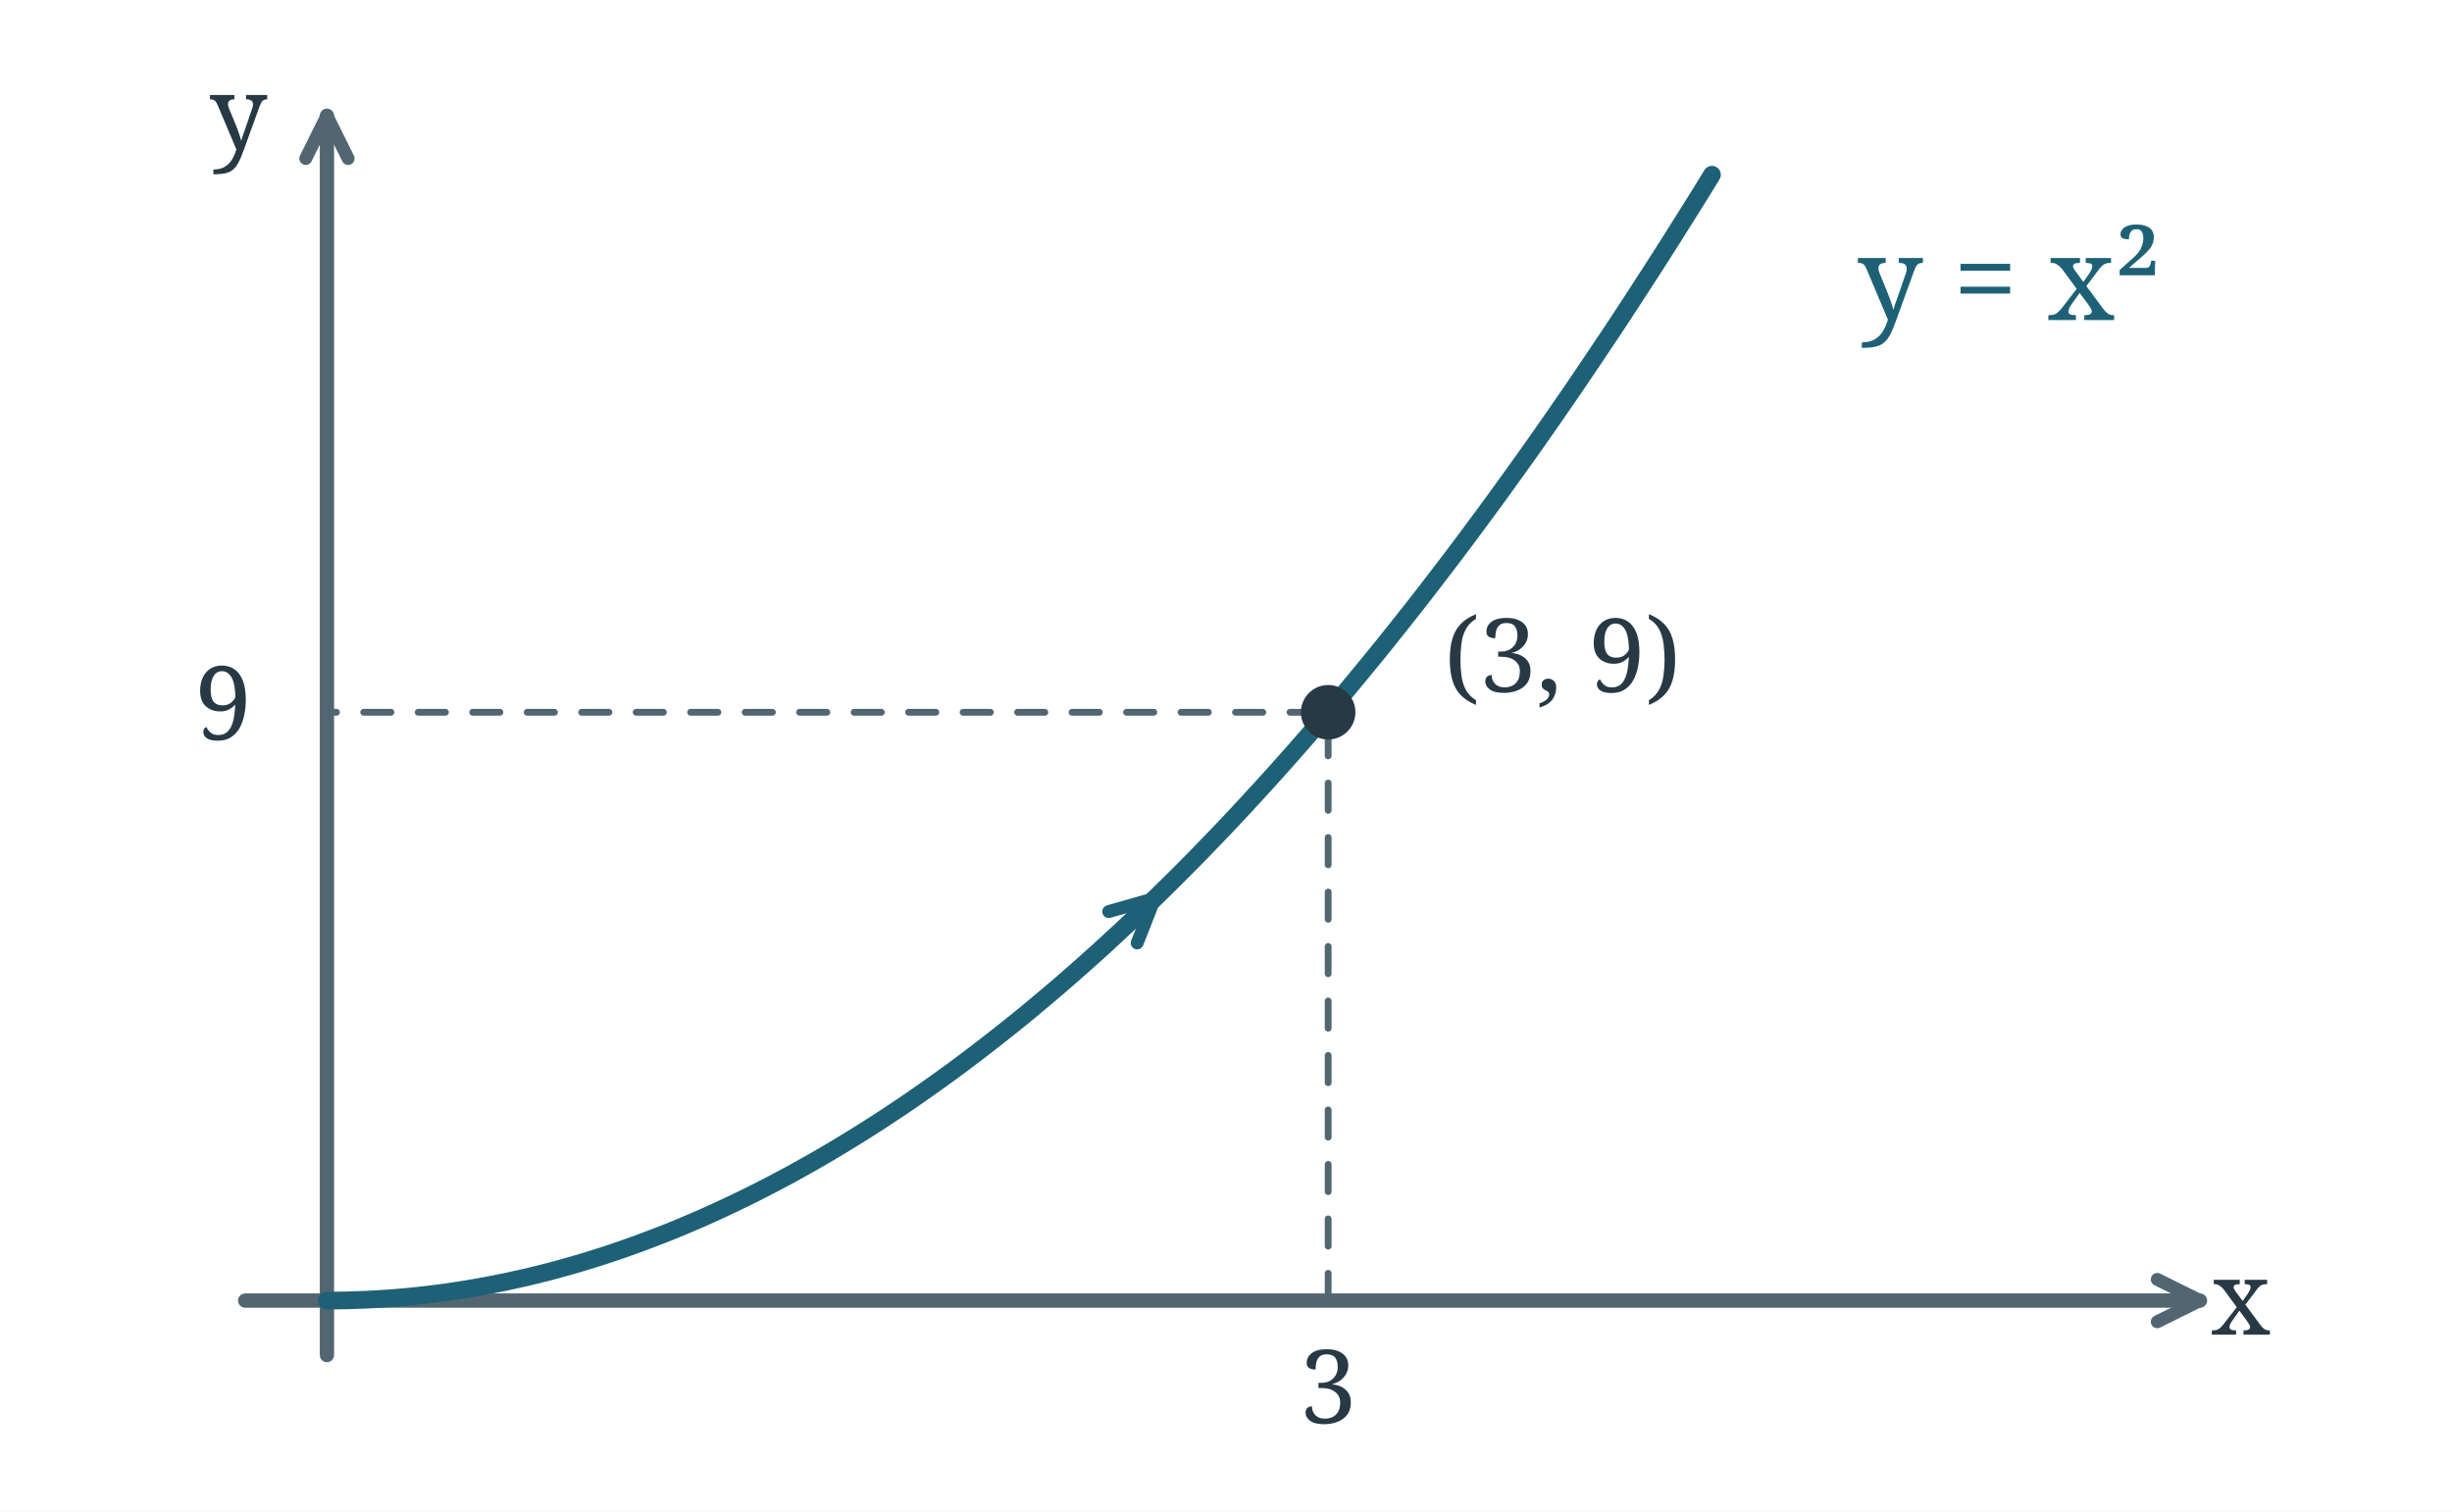
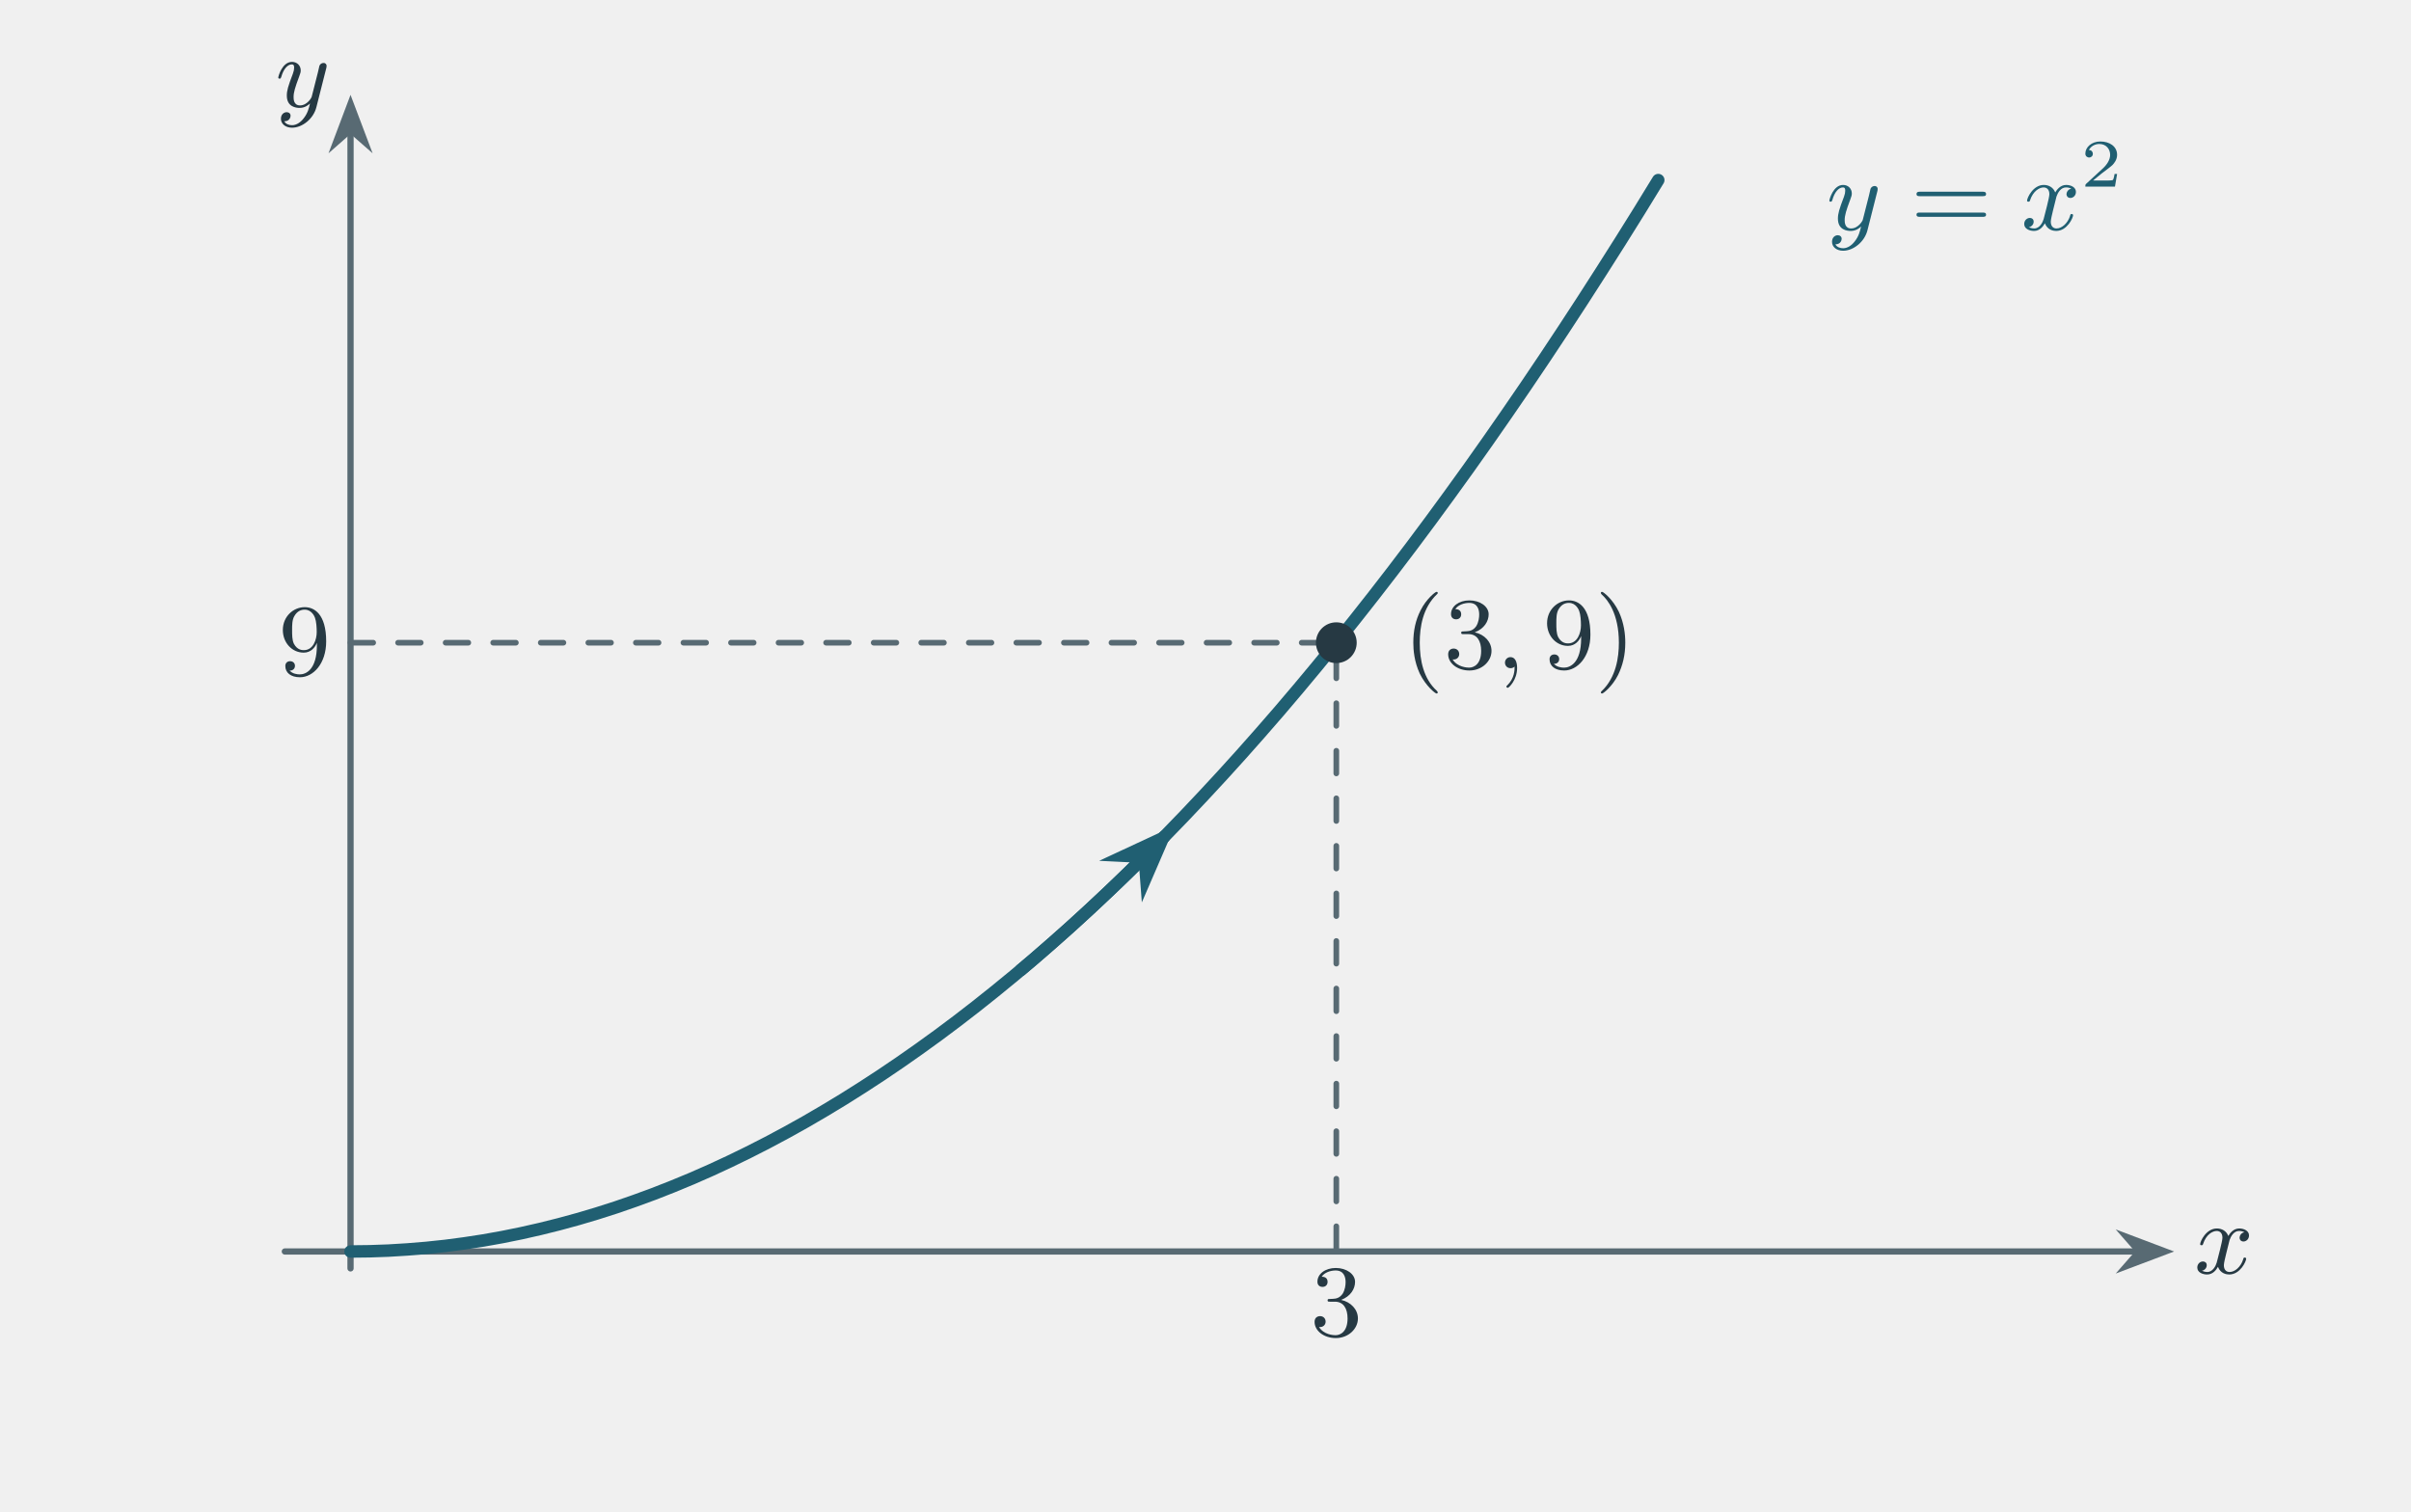
- <svg xmlns="http://www.w3.org/2000/svg" viewBox="0 0 360 222" role="img">
-   <rect width="360" height="222" fill="white" />
-   <path d="M36,191 L323,191" fill="none" stroke="#526672" stroke-width="2.1" stroke-linejoin="round" stroke-linecap="round" />
-   <path d="M316.728,194.108 L323,191 L316.728,187.892" fill="none" stroke="#526672" stroke-width="1.9" stroke-linejoin="round" stroke-linecap="round" />
-   <path d="M48,199 L48,17" fill="none" stroke="#526672" stroke-width="2.1" stroke-linejoin="round" stroke-linecap="round" />
-   <path d="M51.108,23.272 L48,17 L44.892,23.272" fill="none" stroke="#526672" stroke-width="1.9" stroke-linejoin="round" stroke-linecap="round" />
-   <text x="329" y="196" text-anchor="middle" font-family="Georgia,serif" font-size="15" fill="#273944">x</text>
-   <text x="35" y="22" text-anchor="middle" font-family="Georgia,serif" font-size="15" fill="#273944">y</text>
-   <path d="M195,191 V104.6 H48" fill="none" stroke="#526672" stroke-width="1" stroke-linejoin="round" stroke-linecap="round" stroke-dasharray="4 4" />
-   <text x="195" y="209" text-anchor="middle" font-family="Georgia,serif" font-size="15" fill="#273944">3</text>
-   <text x="37" y="108.6" text-anchor="end" font-family="Georgia,serif" font-size="15" fill="#273944">9</text>
-   <path d="M48.00,191.00 L49.45,190.99 L50.91,190.97 L52.36,190.92 L53.81,190.87 L55.26,190.79 L56.72,190.70 L58.17,190.59 L59.62,190.46 L61.07,190.32 L62.52,190.16 L63.98,189.98 L65.43,189.79 L66.88,189.57 L68.34,189.35 L69.79,189.10 L71.24,188.84 L72.69,188.56 L74.14,188.27 L75.60,187.95 L77.05,187.63 L78.50,187.28 L79.96,186.92 L81.41,186.54 L82.86,186.14 L84.31,185.73 L85.77,185.30 L87.22,184.85 L88.67,184.39 L90.12,183.91 L91.58,183.41 L93.03,182.89 L94.48,182.36 L95.93,181.81 L97.39,181.25 L98.84,180.67 L100.29,180.07 L101.74,179.45 L103.20,178.82 L104.65,178.17 L106.10,177.50 L107.55,176.82 L109.00,176.12 L110.46,175.40 L111.91,174.67 L113.36,173.92 L114.81,173.15 L116.27,172.37 L117.72,171.56 L119.17,170.75 L120.63,169.91 L122.08,169.06 L123.53,168.19 L124.98,167.30 L126.44,166.40 L127.89,165.48 L129.34,164.55 L130.79,163.59 L132.25,162.62 L133.70,161.64 L135.15,160.63 L136.60,159.61 L138.06,158.57 L139.51,157.52 L140.96,156.45 L142.41,155.36 L143.87,154.25 L145.32,153.13 L146.77,151.99 L148.22,150.84 L149.68,149.67 L151.13,148.48 L152.58,147.27 L154.03,146.05 L155.49,144.81 L156.94,143.55 L158.39,142.28 L159.84,140.99 L161.30,139.68 L162.75,138.35 L164.20,137.01 L165.65,135.65 L167.10,134.28 L168.56,132.89 L170.01,131.48 L171.46,130.05 L172.92,128.61 L174.37,127.15 L175.82,125.68 L177.27,124.18 L178.73,122.67 L180.18,121.15 L181.63,119.60 L183.08,118.04 L184.53,116.46 L185.99,114.87 L187.44,113.26 L188.89,111.63 L190.34,109.99 L191.80,108.32 L193.25,106.64 L194.70,104.95 L196.16,103.24 L197.61,101.51 L199.06,99.76 L200.51,98.00 L201.97,96.22 L203.42,94.42 L204.87,92.61 L206.32,90.78 L207.78,88.93 L209.23,87.07 L210.68,85.18 L212.13,83.29 L213.59,81.37 L215.04,79.44 L216.49,77.49 L217.94,75.53 L219.40,73.54 L220.85,71.54 L222.30,69.53 L223.75,67.50 L225.21,65.45 L226.66,63.38 L228.11,61.30 L229.56,59.20 L231.02,57.08 L232.47,54.94 L233.92,52.79 L235.37,50.62 L236.83,48.44 L238.28,46.24 L239.73,44.02 L241.18,41.78 L242.64,39.53 L244.09,37.26 L245.54,34.98 L246.99,32.67 L248.45,30.35 L249.90,28.02 L251.35,25.66" fill="none" stroke="#1e6176" stroke-width="2.6" stroke-linejoin="round" stroke-linecap="round" />
-   <circle cx="195" cy="104.6" r="4" fill="#273944" />
-   <text x="212" y="101.6" text-anchor="start" font-family="Georgia,serif" font-size="15" fill="#273944">(3, 9)</text>
-   <path d="M153.35,146.624 L169.52,131.956" fill="none" stroke="#1e6176" stroke-width="2.1" stroke-linejoin="round" stroke-linecap="round" />
-   <path d="M166.962,138.472 L169.52,131.956 L162.786,133.869" fill="none" stroke="#1e6176" stroke-width="1.9" stroke-linejoin="round" stroke-linecap="round" />
-   <text x="295" y="47" text-anchor="middle" font-family="Georgia,serif" font-size="17" fill="#1e6176">y = x²</text>
+ <svg xmlns="http://www.w3.org/2000/svg" xmlns:xlink="http://www.w3.org/1999/xlink" width="211.206" height="132.403" viewBox="0 0 211.206 132.403">
+   <defs>
+     <g>
+       <g id="glyph-0-0">
+         <path d="M 4.547 -1.281 C 4.547 -1.328 4.516 -1.391 4.422 -1.391 C 4.328 -1.391 4.312 -1.344 4.281 -1.219 C 4.078 -0.578 3.562 -0.125 3.094 -0.125 C 2.844 -0.125 2.594 -0.281 2.594 -0.719 C 2.594 -0.906 2.719 -1.406 2.797 -1.734 L 3.094 -2.922 C 3.203 -3.25 3.469 -3.719 3.922 -3.719 C 4.094 -3.719 4.25 -3.688 4.391 -3.609 C 4.062 -3.547 3.969 -3.25 3.969 -3.125 C 3.969 -2.953 4.094 -2.797 4.312 -2.797 C 4.562 -2.797 4.797 -3.016 4.797 -3.328 C 4.797 -3.734 4.359 -3.938 3.938 -3.938 C 3.406 -3.938 3.094 -3.469 2.984 -3.281 C 2.812 -3.719 2.422 -3.938 1.984 -3.938 C 1.031 -3.938 0.516 -2.797 0.516 -2.562 C 0.516 -2.484 0.578 -2.469 0.641 -2.469 C 0.719 -2.469 0.75 -2.5 0.766 -2.562 C 1.047 -3.438 1.625 -3.719 1.969 -3.719 C 2.234 -3.719 2.469 -3.547 2.469 -3.125 C 2.469 -2.812 2.078 -1.391 1.969 -0.953 C 1.891 -0.672 1.625 -0.125 1.141 -0.125 C 0.953 -0.125 0.766 -0.188 0.672 -0.234 C 0.922 -0.281 1.094 -0.484 1.094 -0.719 C 1.094 -0.953 0.922 -1.047 0.766 -1.047 C 0.5 -1.047 0.266 -0.828 0.266 -0.516 C 0.266 -0.078 0.75 0.094 1.125 0.094 C 1.641 0.094 1.938 -0.328 2.078 -0.578 C 2.297 0.016 2.828 0.094 3.062 0.094 C 4.031 0.094 4.547 -1.062 4.547 -1.281 Z M 4.547 -1.281 " />
+       </g>
+       <g id="glyph-0-1">
+         <path d="M 4.484 -3.438 C 4.484 -3.484 4.5 -3.531 4.5 -3.594 C 4.5 -3.703 4.422 -3.844 4.234 -3.844 C 4.109 -3.844 3.953 -3.781 3.875 -3.609 L 3.734 -3 L 3.281 -1.219 C 3.219 -0.969 3.219 -0.953 3.188 -0.859 C 3.188 -0.828 2.812 -0.125 2.172 -0.125 C 1.609 -0.125 1.609 -0.688 1.609 -0.859 C 1.609 -1.266 1.734 -1.688 2.109 -2.688 C 2.188 -2.906 2.234 -3.031 2.234 -3.188 C 2.234 -3.625 1.906 -3.938 1.469 -3.938 C 0.609 -3.938 0.266 -2.672 0.266 -2.562 C 0.266 -2.484 0.328 -2.469 0.391 -2.469 C 0.484 -2.469 0.484 -2.516 0.531 -2.625 C 0.719 -3.297 1.078 -3.719 1.453 -3.719 C 1.656 -3.719 1.656 -3.547 1.656 -3.422 C 1.656 -3.281 1.625 -3.109 1.547 -2.906 C 1.125 -1.797 1.016 -1.422 1.016 -0.984 C 1.016 0 1.812 0.094 2.141 0.094 C 2.578 0.094 2.891 -0.141 3.047 -0.297 C 2.938 0.156 2.844 0.562 2.484 1.016 C 2.219 1.359 1.859 1.609 1.469 1.609 C 1.219 1.609 0.922 1.516 0.797 1.266 C 1.281 1.266 1.344 0.875 1.344 0.781 C 1.344 0.594 1.203 0.469 1 0.469 C 0.781 0.469 0.5 0.641 0.5 1.047 C 0.5 1.5 0.906 1.828 1.469 1.828 C 2.375 1.828 3.359 1.047 3.609 0.016 Z M 4.484 -3.438 " />
+       </g>
+       <g id="glyph-0-2">
+         <path d="M 1.844 -0.016 C 1.844 -0.578 1.656 -0.969 1.266 -0.969 C 0.969 -0.969 0.781 -0.734 0.781 -0.484 C 0.781 -0.234 0.969 0 1.266 0 C 1.406 0 1.531 -0.047 1.625 -0.141 C 1.625 0.156 1.625 0.891 0.969 1.516 C 0.906 1.562 0.906 1.578 0.906 1.609 C 0.906 1.672 0.969 1.719 1.031 1.719 C 1.125 1.719 1.844 1.031 1.844 -0.016 Z M 1.844 -0.016 " />
+       </g>
+       <g id="glyph-1-0">
+         <path d="M 4.188 -2.938 C 4.188 -5.359 3.125 -5.938 2.312 -5.938 C 1.297 -5.938 0.391 -5.109 0.391 -3.938 C 0.391 -2.812 1.203 -1.953 2.219 -1.953 C 2.859 -1.953 3.219 -2.422 3.375 -2.812 L 3.375 -2.609 C 3.375 -0.438 2.391 -0.047 1.875 -0.047 C 1.672 -0.047 1.219 -0.094 0.984 -0.391 L 1.031 -0.391 C 1.094 -0.359 1.453 -0.438 1.453 -0.797 C 1.453 -1.031 1.281 -1.203 1.031 -1.203 C 0.781 -1.203 0.609 -1.047 0.609 -0.781 C 0.609 -0.188 1.094 0.203 1.891 0.203 C 3.047 0.203 4.188 -0.984 4.188 -2.938 Z M 3.359 -3.75 C 3.359 -3.109 3.062 -2.172 2.234 -2.172 C 2.094 -2.172 1.656 -2.172 1.359 -2.734 C 1.203 -3.062 1.203 -3.5 1.203 -3.938 C 1.203 -4.359 1.203 -4.812 1.391 -5.141 C 1.656 -5.609 2 -5.719 2.312 -5.719 C 2.922 -5.719 3.172 -5.109 3.203 -5.016 C 3.328 -4.688 3.359 -4.141 3.359 -3.75 Z M 3.359 -3.75 " />
+       </g>
+       <g id="glyph-1-1">
+         <path d="M 4.188 -1.516 C 4.188 -2.297 3.578 -2.953 2.719 -3.141 C 3.547 -3.453 3.938 -4.109 3.938 -4.719 C 3.938 -5.406 3.188 -5.938 2.25 -5.938 C 1.328 -5.938 0.641 -5.422 0.641 -4.734 C 0.641 -4.438 0.828 -4.281 1.094 -4.281 C 1.344 -4.281 1.531 -4.453 1.531 -4.719 C 1.531 -5.031 1.328 -5.172 1.016 -5.172 C 1.25 -5.547 1.797 -5.719 2.234 -5.719 C 2.969 -5.719 3.109 -5.125 3.109 -4.703 C 3.109 -4.438 3.062 -4.016 2.844 -3.672 C 2.562 -3.281 2.25 -3.25 1.984 -3.234 C 1.766 -3.219 1.75 -3.219 1.672 -3.219 C 1.594 -3.219 1.531 -3.203 1.531 -3.109 C 1.531 -2.984 1.594 -2.984 1.75 -2.984 L 2.172 -2.984 C 2.938 -2.984 3.281 -2.359 3.281 -1.516 C 3.281 -0.375 2.672 -0.047 2.219 -0.047 C 2.047 -0.047 1.188 -0.094 0.781 -0.766 C 1.109 -0.719 1.359 -0.938 1.359 -1.234 C 1.359 -1.531 1.141 -1.719 0.875 -1.719 C 0.656 -1.719 0.391 -1.594 0.391 -1.219 C 0.391 -0.422 1.219 0.203 2.25 0.203 C 3.359 0.203 4.188 -0.609 4.188 -1.516 Z M 4.188 -1.516 " />
+       </g>
+       <g id="glyph-1-2">
+         <path d="M 3.047 2.125 C 3.047 2.078 3.016 2.047 2.969 1.984 C 1.812 0.938 1.469 -0.672 1.469 -2.234 C 1.469 -3.609 1.734 -5.297 2.984 -6.484 C 3.031 -6.516 3.047 -6.547 3.047 -6.594 C 3.047 -6.656 3 -6.688 2.938 -6.688 C 2.828 -6.688 2.031 -6.047 1.547 -5.078 C 1.109 -4.219 0.906 -3.297 0.906 -2.234 C 0.906 -1.594 0.984 -0.578 1.469 0.469 C 2 1.562 2.828 2.219 2.938 2.219 C 3 2.219 3.047 2.188 3.047 2.125 Z M 3.047 2.125 " />
+       </g>
+       <g id="glyph-1-3">
+         <path d="M 2.656 -2.234 C 2.656 -2.969 2.547 -3.953 2.094 -4.938 C 1.562 -6.047 0.734 -6.688 0.625 -6.688 C 0.531 -6.688 0.516 -6.625 0.516 -6.594 C 0.516 -6.547 0.531 -6.516 0.594 -6.453 C 1.109 -6 2.094 -4.781 2.094 -2.234 C 2.094 -0.969 1.859 0.812 0.578 2.016 C 0.547 2.047 0.516 2.078 0.516 2.125 C 0.516 2.156 0.531 2.219 0.625 2.219 C 0.734 2.219 1.531 1.578 2.016 0.609 C 2.438 -0.25 2.656 -1.172 2.656 -2.234 Z M 2.656 -2.234 " />
+       </g>
+       <g id="glyph-1-4">
+         <path d="M 6.609 -3.141 C 6.609 -3.344 6.422 -3.344 6.281 -3.344 L 0.844 -3.344 C 0.703 -3.344 0.516 -3.344 0.516 -3.141 C 0.516 -2.953 0.688 -2.953 0.797 -2.953 L 6.312 -2.953 C 6.438 -2.953 6.609 -2.953 6.609 -3.141 Z M 6.609 -1.328 C 6.609 -1.516 6.438 -1.516 6.312 -1.516 L 0.797 -1.516 C 0.688 -1.516 0.516 -1.516 0.516 -1.328 C 0.516 -1.141 0.703 -1.141 0.844 -1.141 L 6.281 -1.141 C 6.422 -1.141 6.609 -1.141 6.609 -1.328 Z M 6.609 -1.328 " />
+       </g>
+       <g id="glyph-2-0">
+         <path d="M 3.203 -1.109 L 2.984 -1.109 C 2.969 -1.031 2.906 -0.641 2.828 -0.578 C 2.781 -0.531 2.297 -0.531 2.219 -0.531 L 1.094 -0.531 L 1.859 -1.156 C 2.062 -1.312 2.594 -1.703 2.781 -1.875 C 2.953 -2.047 3.203 -2.359 3.203 -2.781 C 3.203 -3.531 2.531 -3.953 1.734 -3.953 C 0.969 -3.953 0.422 -3.453 0.422 -2.891 C 0.422 -2.594 0.688 -2.547 0.75 -2.547 C 0.906 -2.547 1.078 -2.656 1.078 -2.875 C 1.078 -3 1 -3.203 0.734 -3.203 C 0.875 -3.5 1.234 -3.734 1.641 -3.734 C 2.266 -3.734 2.594 -3.266 2.594 -2.781 C 2.594 -2.359 2.328 -1.922 1.906 -1.547 L 0.5 -0.25 C 0.438 -0.188 0.422 -0.188 0.422 0 L 3.016 0 Z M 3.203 -1.109 " />
+       </g>
+     </g>
+   </defs>
+   <path fill="none" stroke-width="0.548" stroke-linecap="round" stroke-linejoin="round" stroke="rgb(34.511%, 41.57%, 45.096%)" stroke-opacity="1" stroke-miterlimit="10" d="M 18.596 13.039 L 181.633 13.039 " transform="matrix(0.995511, 0, 0, -0.995511, 6.440122, 122.6251)" />
+   <path fill-rule="nonzero" fill="rgb(34.511%, 41.57%, 45.096%)" fill-opacity="1" stroke-width="0.548" stroke-linecap="round" stroke-linejoin="miter" stroke="rgb(34.511%, 41.57%, 45.096%)" stroke-opacity="1" stroke-miterlimit="10" d="M 4.322 -0.001 L 0.884 1.298 L 2.022 -0.001 L 0.884 -1.299 Z M 4.322 -0.001 " transform="matrix(0.995511, 0, 0, -0.995511, 185.3812, 109.6439)" />
+   <g fill="rgb(14.902%, 22.353%, 26.276%)" fill-opacity="1">
+     <use xlink:href="#glyph-0-0" x="192.219" y="111.566" />
+   </g>
+   <path fill="none" stroke-width="0.548" stroke-linecap="round" stroke-linejoin="round" stroke="rgb(34.511%, 41.57%, 45.096%)" stroke-opacity="1" stroke-miterlimit="10" d="M 24.376 11.552 L 24.376 111.618 " transform="matrix(0.995511, 0, 0, -0.995511, 6.440122, 122.6251)" />
+   <path fill-rule="nonzero" fill="rgb(34.511%, 41.57%, 45.096%)" fill-opacity="1" stroke-width="0.548" stroke-linecap="round" stroke-linejoin="miter" stroke="rgb(34.511%, 41.57%, 45.096%)" stroke-opacity="1" stroke-miterlimit="10" d="M 4.321 0.002 L 0.884 1.297 L 2.022 0.002 L 0.884 -1.297 Z M 4.321 0.002 " transform="matrix(0, -0.995511, -0.995511, 0, 30.70896, 13.38373)" />
+   <g fill="rgb(14.902%, 22.353%, 26.276%)" fill-opacity="1">
+     <use xlink:href="#glyph-0-1" x="24.11" y="9.36" />
+   </g>
+   <path fill="none" stroke-width="0.498" stroke-linecap="round" stroke-linejoin="round" stroke="rgb(34.511%, 41.57%, 45.096%)" stroke-opacity="1" stroke-dasharray="1.993 2.192" stroke-miterlimit="10" d="M 24.376 66.616 L 111.121 66.616 L 111.121 13.039 " transform="matrix(0.995511, 0, 0, -0.995511, 6.440122, 122.6251)" />
+   <g fill="rgb(14.902%, 22.353%, 26.276%)" fill-opacity="1">
+     <use xlink:href="#glyph-1-0" x="24.386" y="59.132" />
+   </g>
+   <g fill="rgb(14.902%, 22.353%, 26.276%)" fill-opacity="1">
+     <use xlink:href="#glyph-1-1" x="114.767" y="117.027" />
+   </g>
+   <path fill="none" stroke-width="1.096" stroke-linecap="round" stroke-linejoin="round" stroke="rgb(12.549%, 37.256%, 44.707%)" stroke-opacity="1" stroke-miterlimit="10" d="M 24.376 13.039 L 26.048 13.059 L 27.716 13.118 L 29.383 13.22 L 31.051 13.357 L 32.718 13.533 L 34.386 13.753 L 36.054 14.008 L 37.721 14.306 L 39.389 14.644 L 41.057 15.021 L 42.724 15.437 L 44.392 15.892 L 46.06 16.386 L 47.727 16.92 L 49.395 17.497 L 51.063 18.109 L 52.73 18.764 L 54.398 19.455 L 56.065 20.188 L 57.733 20.961 L 59.401 21.774 L 61.068 22.625 L 62.736 23.516 L 64.404 24.446 L 66.071 25.419 L 67.739 26.427 L 69.407 27.479 L 71.074 28.566 L 72.742 29.696 L 74.41 30.865 L 76.077 32.07 L 77.745 33.318 L 79.412 34.605 L 81.08 35.935 L 82.748 37.3 L 84.415 38.705 L 86.083 40.153 L 87.751 41.636 L 89.418 43.163 L 91.086 44.728 L 92.754 46.329 L 94.421 47.973 L 96.089 49.657 L 97.756 51.379 L 99.424 53.145 L 101.092 54.946 L 102.759 56.786 L 104.427 58.67 L 106.095 60.588 L 107.762 62.55 L 109.43 64.552 L 111.098 66.592 L 112.765 68.672 L 114.433 70.791 L 116.101 72.949 L 117.768 75.146 L 119.436 77.383 L 121.103 79.662 L 122.771 81.977 L 124.439 84.336 L 126.106 86.733 L 127.774 89.166 L 129.442 91.642 L 131.109 94.157 L 132.777 96.712 L 134.445 99.309 L 136.116 101.942 L 137.784 104.614 L 139.451 107.33 " transform="matrix(0.995511, 0, 0, -0.995511, 6.440122, 122.6251)" />
+   <path fill="none" stroke-width="1.096" stroke-linecap="round" stroke-linejoin="round" stroke="rgb(12.549%, 37.256%, 44.707%)" stroke-opacity="1" stroke-miterlimit="10" d="M 83.364 37.814 L 84.333 38.634 L 85.302 39.47 L 86.275 40.322 L 87.244 41.181 L 88.214 42.056 L 89.187 42.947 L 90.156 43.849 L 91.129 44.767 L 92.098 45.693 L 93.067 46.639 L 94.041 47.593 L 95.01 48.562 L 95.979 49.547 L 94.06 47.577 " transform="matrix(0.995511, 0, 0, -0.995511, 6.440122, 122.6251)" />
+   <path fill-rule="nonzero" fill="rgb(12.549%, 37.256%, 44.707%)" fill-opacity="1" stroke-width="1.096" stroke-linecap="round" stroke-linejoin="miter" stroke="rgb(12.549%, 37.256%, 44.707%)" stroke-opacity="1" stroke-miterlimit="10" d="M 5.242 0.001 L 1.771 1.32 L 2.936 0 L 1.77 -1.322 Z M 5.242 0.001 " transform="matrix(0.694568, -0.713105, -0.713105, -0.694568, 98.23074, 77.16021)" />
+   <path fill-rule="nonzero" fill="rgb(14.902%, 22.353%, 26.276%)" fill-opacity="1" d="M 118.848 56.309 C 118.848 55.32 118.047 54.523 117.062 54.523 C 116.074 54.523 115.277 55.32 115.277 56.309 C 115.277 57.293 116.074 58.094 117.062 58.094 C 118.047 58.094 118.848 57.293 118.848 56.309 Z M 118.848 56.309 " />
+   <g fill="rgb(14.902%, 22.353%, 26.276%)" fill-opacity="1">
+     <use xlink:href="#glyph-1-2" x="122.902" y="58.54" />
+     <use xlink:href="#glyph-1-1" x="126.47" y="58.54" />
+   </g>
+   <g fill="rgb(14.902%, 22.353%, 26.276%)" fill-opacity="1">
+     <use xlink:href="#glyph-0-2" x="131.056" y="58.54" />
+   </g>
+   <g fill="rgb(14.902%, 22.353%, 26.276%)" fill-opacity="1">
+     <use xlink:href="#glyph-1-0" x="135.134" y="58.54" />
+     <use xlink:href="#glyph-1-3" x="139.721" y="58.54" />
+   </g>
+   <g fill="rgb(12.549%, 37.256%, 44.707%)" fill-opacity="1">
+     <use xlink:href="#glyph-0-1" x="159.987" y="20.14" />
+   </g>
+   <g fill="rgb(12.549%, 37.256%, 44.707%)" fill-opacity="1">
+     <use xlink:href="#glyph-1-4" x="167.373" y="20.14" />
+   </g>
+   <g fill="rgb(12.549%, 37.256%, 44.707%)" fill-opacity="1">
+     <use xlink:href="#glyph-0-0" x="177.057" y="20.14" />
+   </g>
+   <g fill="rgb(12.549%, 37.256%, 44.707%)" fill-opacity="1">
+     <use xlink:href="#glyph-2-0" x="182.257" y="16.348" />
+   </g>
</svg>
